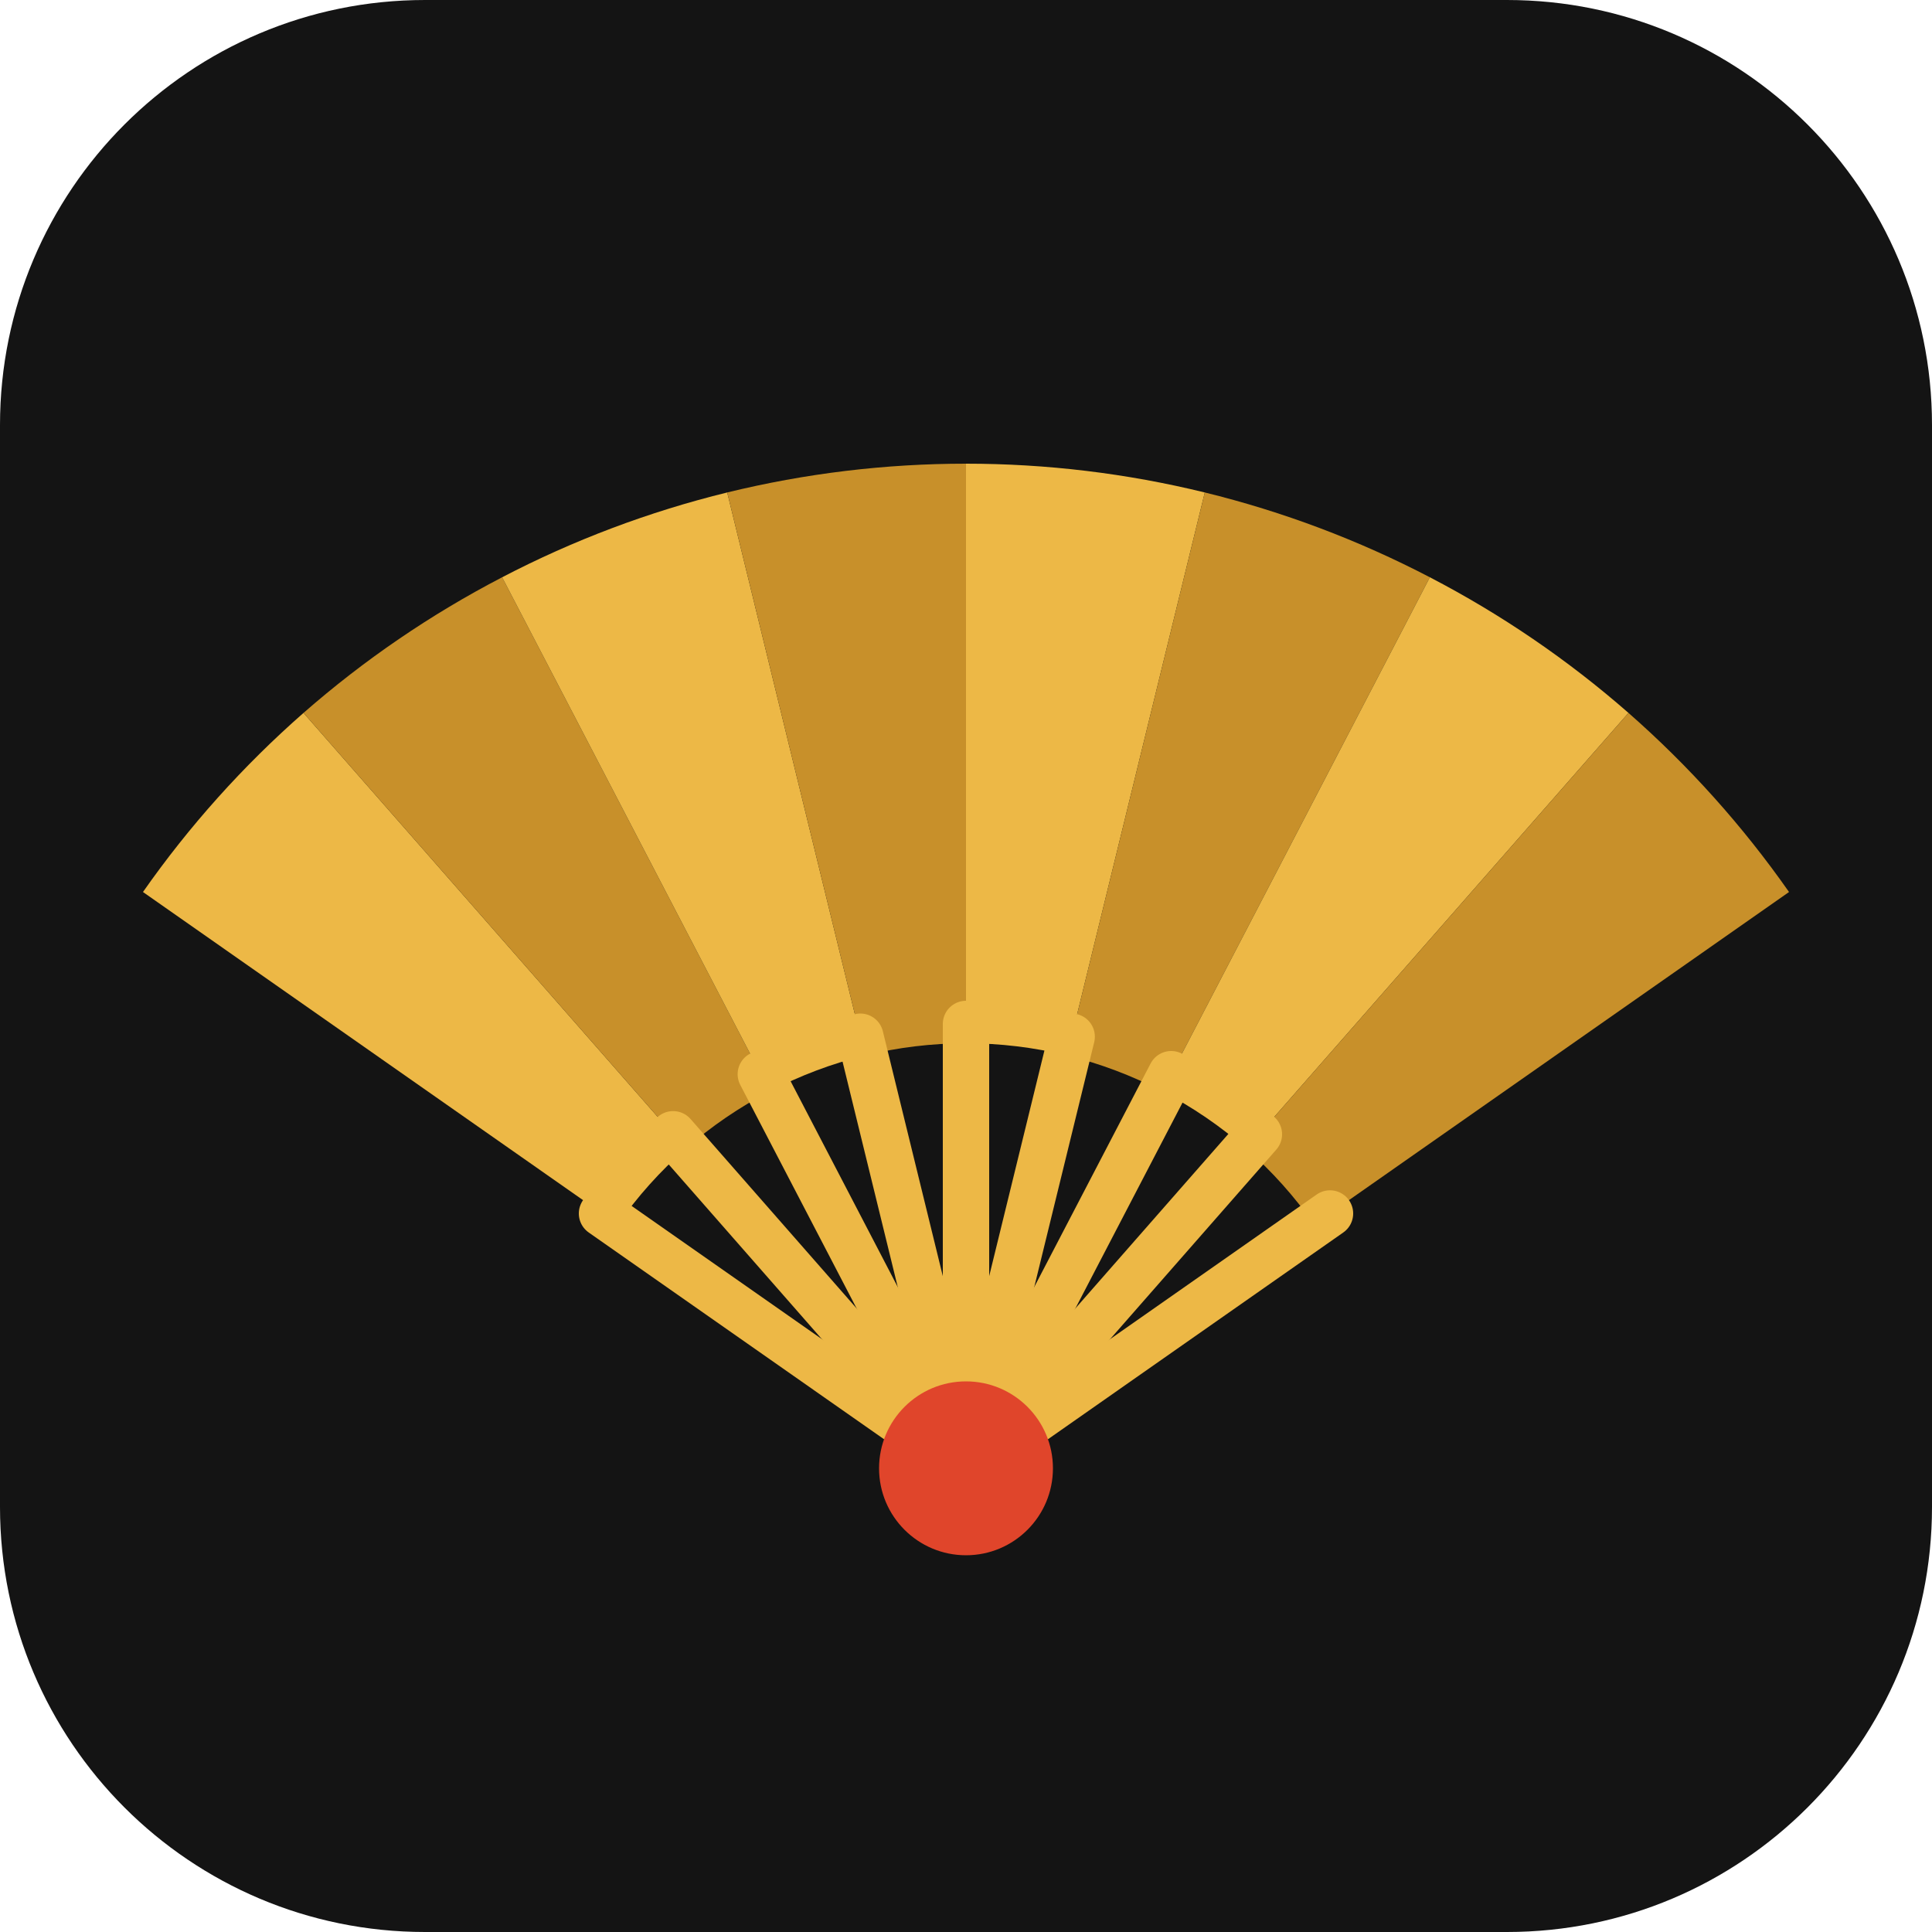
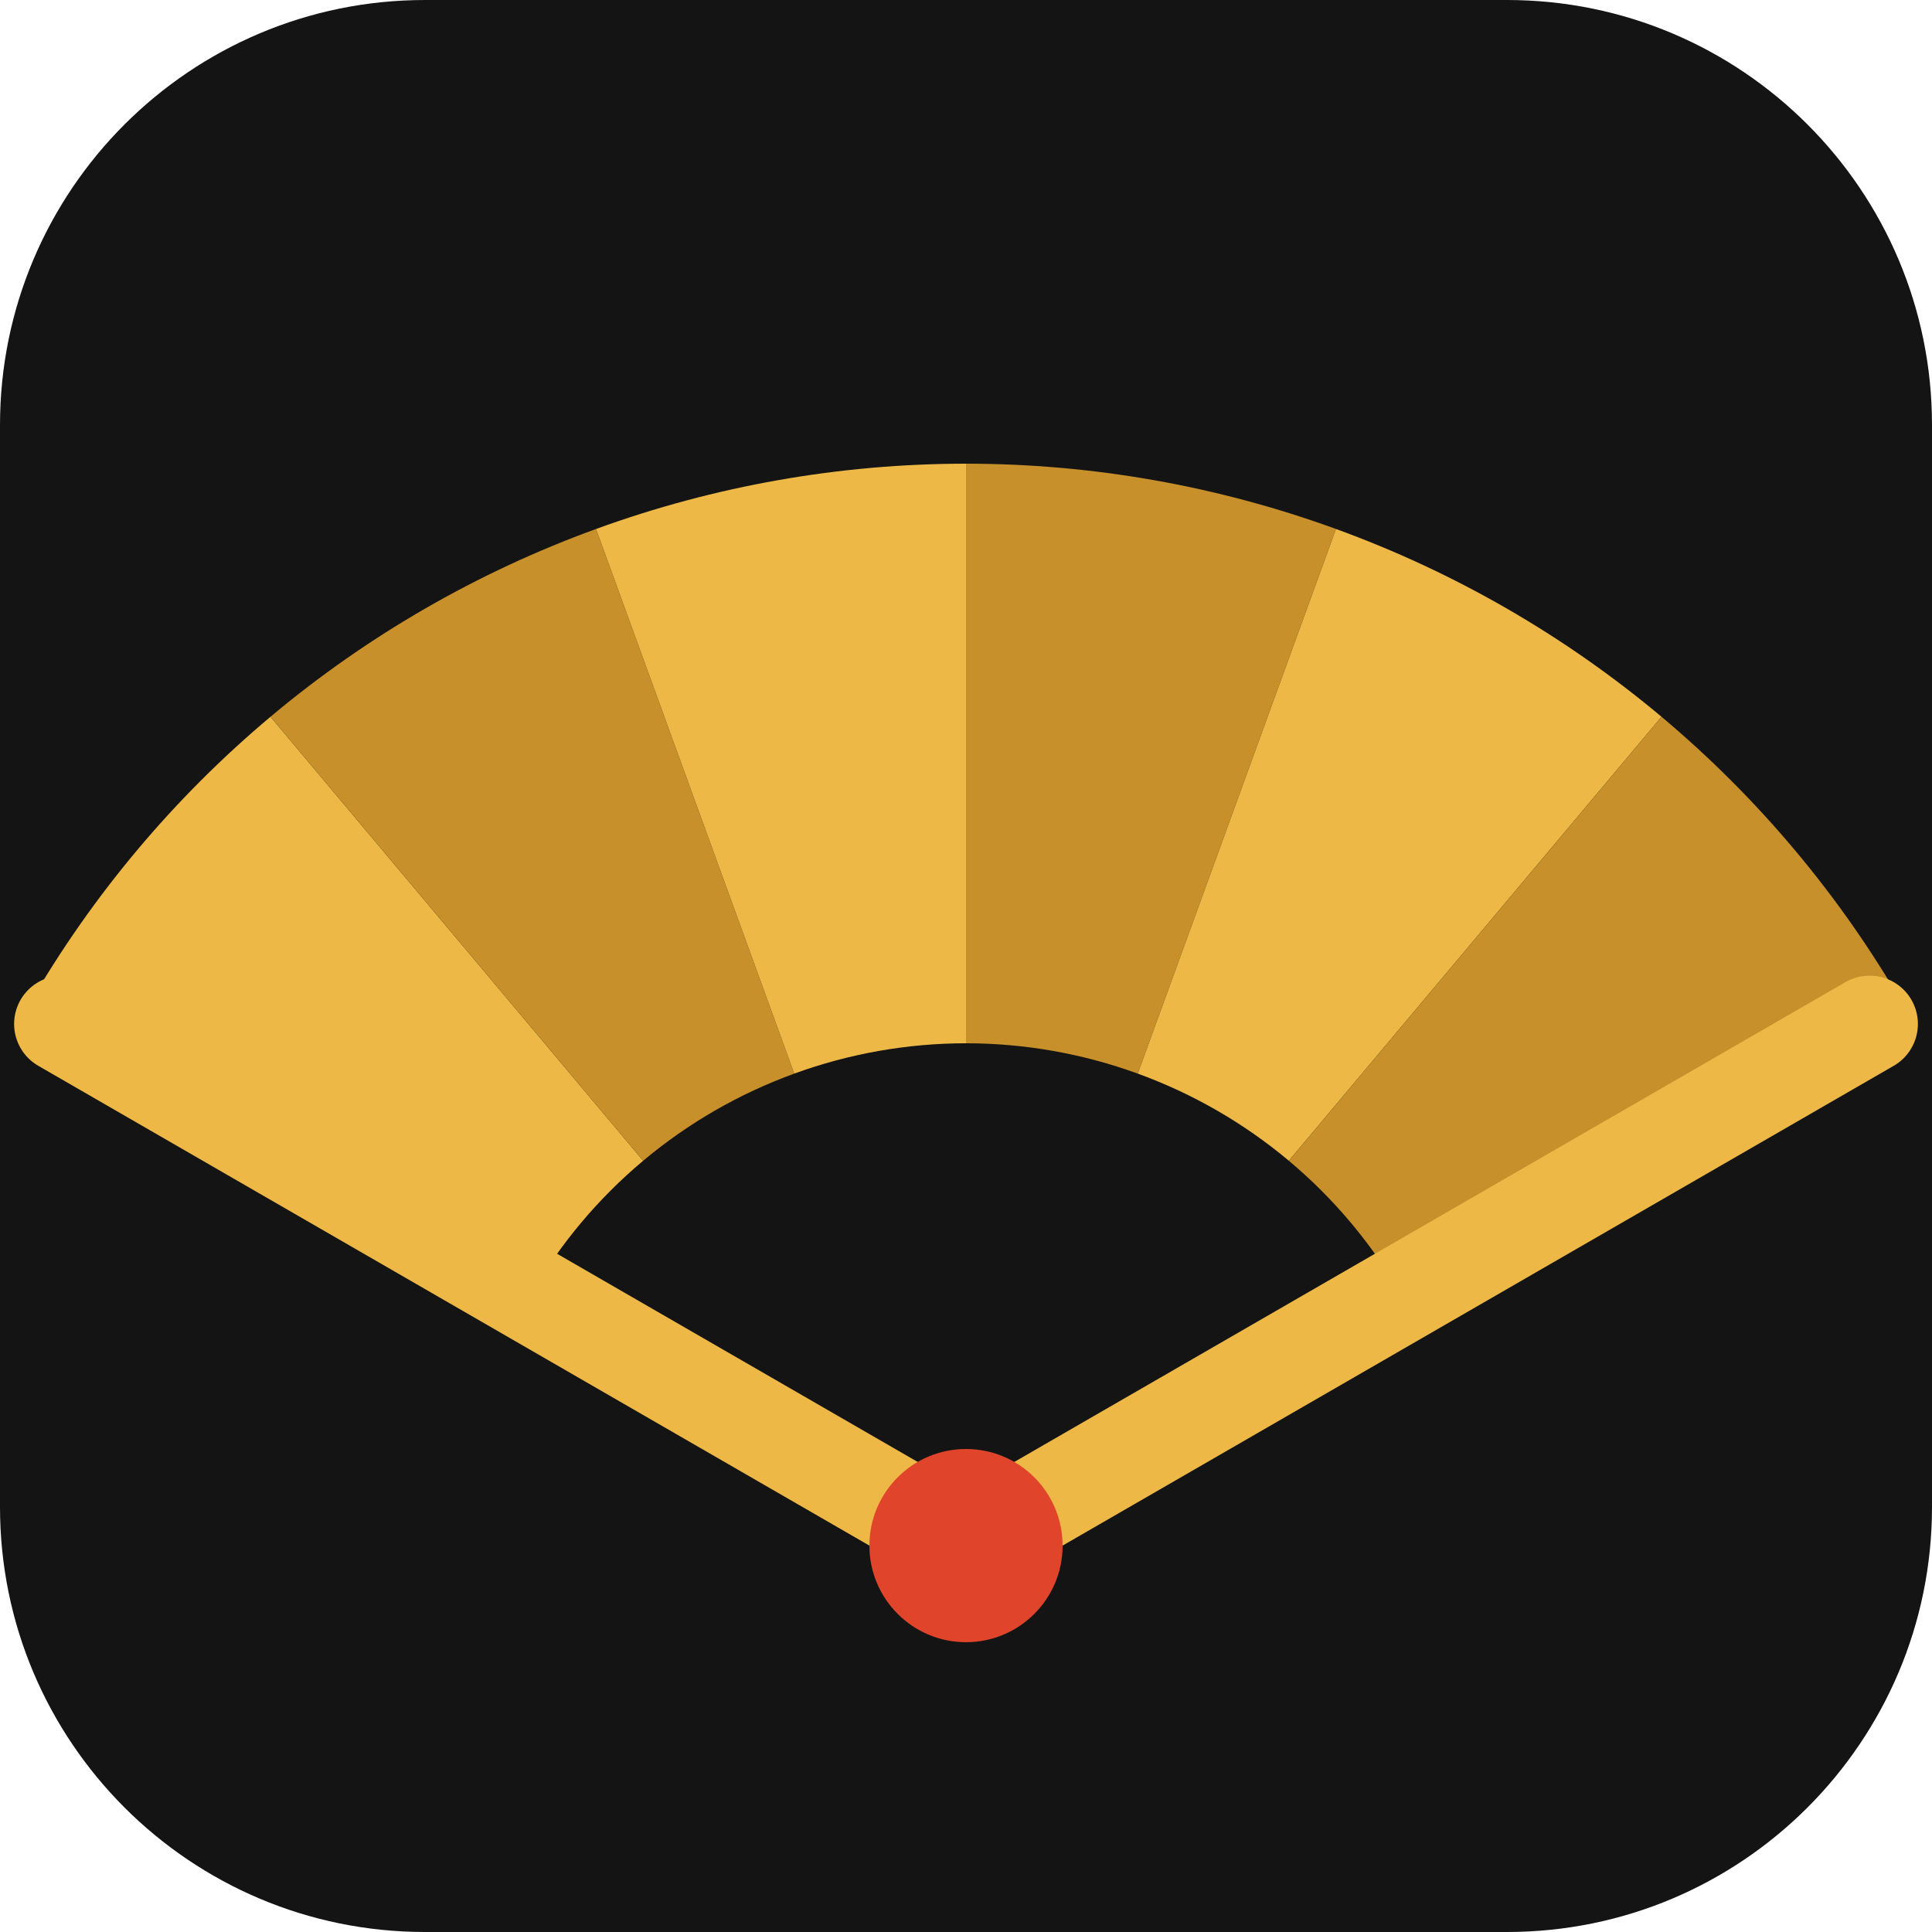
<svg xmlns="http://www.w3.org/2000/svg" viewBox="0 0 100 100" width="1024" height="1024">
  <rect width="100" height="100" rx="22" fill="#141414" />
-   <path d="M31.98 63.38 L7.4 46.17 A52 52 0 0 1 15.71 36.9 L35.49 59.46 A22 22 0 0 0 31.98 63.38 Z" fill="#EDB846" />
-   <path d="M35.49 59.46 L15.71 36.9 A52 52 0 0 1 25.99 29.88 L39.84 56.49 A22 22 0 0 0 35.49 59.46 Z" fill="#C8902A" />
-   <path d="M39.84 56.49 L25.99 29.88 A52 52 0 0 1 37.64 25.49 L44.77 54.63 A22 22 0 0 0 39.84 56.49 Z" fill="#EDB846" />
-   <path d="M44.77 54.63 L37.64 25.49 A52 52 0 0 1 50 24 L50 54 A22 22 0 0 0 44.77 54.63 Z" fill="#C8902A" />
-   <path d="M50 54 L50 24 A52 52 0 0 1 62.36 25.49 L55.23 54.63 A22 22 0 0 0 50 54 Z" fill="#EDB846" />
-   <path d="M55.23 54.63 L62.36 25.49 A52 52 0 0 1 74.01 29.88 L60.16 56.49 A22 22 0 0 0 55.23 54.63 Z" fill="#C8902A" />
-   <path d="M60.16 56.49 L74.01 29.88 A52 52 0 0 1 84.29 36.9 L64.51 59.46 A22 22 0 0 0 60.16 56.49 Z" fill="#EDB846" />
-   <path d="M64.51 59.46 L84.29 36.9 A52 52 0 0 1 92.6 46.17 L68.02 63.38 A22 22 0 0 0 64.51 59.46 Z" fill="#C8902A" />
-   <line x1="50" y1="76" x2="31.16" y2="62.81" stroke="#EDB846" stroke-width="2.4" stroke-linecap="round" />
-   <line x1="50" y1="76" x2="34.84" y2="58.71" stroke="#EDB846" stroke-width="2.4" stroke-linecap="round" />
-   <line x1="50" y1="76" x2="39.38" y2="55.6" stroke="#EDB846" stroke-width="2.4" stroke-linecap="round" />
-   <line x1="50" y1="76" x2="44.53" y2="53.66" stroke="#EDB846" stroke-width="2.4" stroke-linecap="round" />
-   <line x1="50" y1="76" x2="50" y2="53" stroke="#EDB846" stroke-width="2.4" stroke-linecap="round" />
-   <line x1="50" y1="76" x2="55.47" y2="53.66" stroke="#EDB846" stroke-width="2.4" stroke-linecap="round" />
-   <line x1="50" y1="76" x2="60.62" y2="55.6" stroke="#EDB846" stroke-width="2.4" stroke-linecap="round" />
-   <line x1="50" y1="76" x2="65.16" y2="58.71" stroke="#EDB846" stroke-width="2.4" stroke-linecap="round" />
-   <line x1="50" y1="76" x2="68.84" y2="62.81" stroke="#EDB846" stroke-width="2.4" stroke-linecap="round" />
-   <circle cx="50" cy="76" r="4.5" fill="#E0452B" />
+   <path d="M27.48 67 L1.5 52 A56 56 0 0 1 14 37.1 L33.29 60.08 A26 26 0 0 0 27.48 67 Z" fill="#EDB846" />
+   <path d="M33.29 60.08 L14 37.1 A56 56 0 0 1 30.85 27.38 L41.11 55.57 A26 26 0 0 0 33.29 60.08 Z" fill="#C8902A" />
+   <path d="M41.11 55.57 L30.85 27.38 A56 56 0 0 1 50 24 L50 54 A26 26 0 0 0 41.11 55.57 Z" fill="#EDB846" />
+   <path d="M50 54 L50 24 A56 56 0 0 1 69.15 27.38 L58.89 55.57 A26 26 0 0 0 50 54 Z" fill="#C8902A" />
+   <path d="M58.89 55.57 L69.15 27.38 A56 56 0 0 1 86 37.1 L66.71 60.08 A26 26 0 0 0 58.89 55.57 Z" fill="#EDB846" />
+   <path d="M66.71 60.08 L86 37.1 A56 56 0 0 1 98.5 52 L72.52 67 A26 26 0 0 0 66.71 60.08 Z" fill="#C8902A" />
+   <line x1="50" y1="80" x2="3.23" y2="53" stroke="#EDB846" stroke-width="5" stroke-linecap="round" />
+   <line x1="50" y1="80" x2="96.77" y2="53" stroke="#EDB846" stroke-width="5" stroke-linecap="round" />
+   <circle cx="50" cy="80" r="5" fill="#E0452B" />
</svg>
